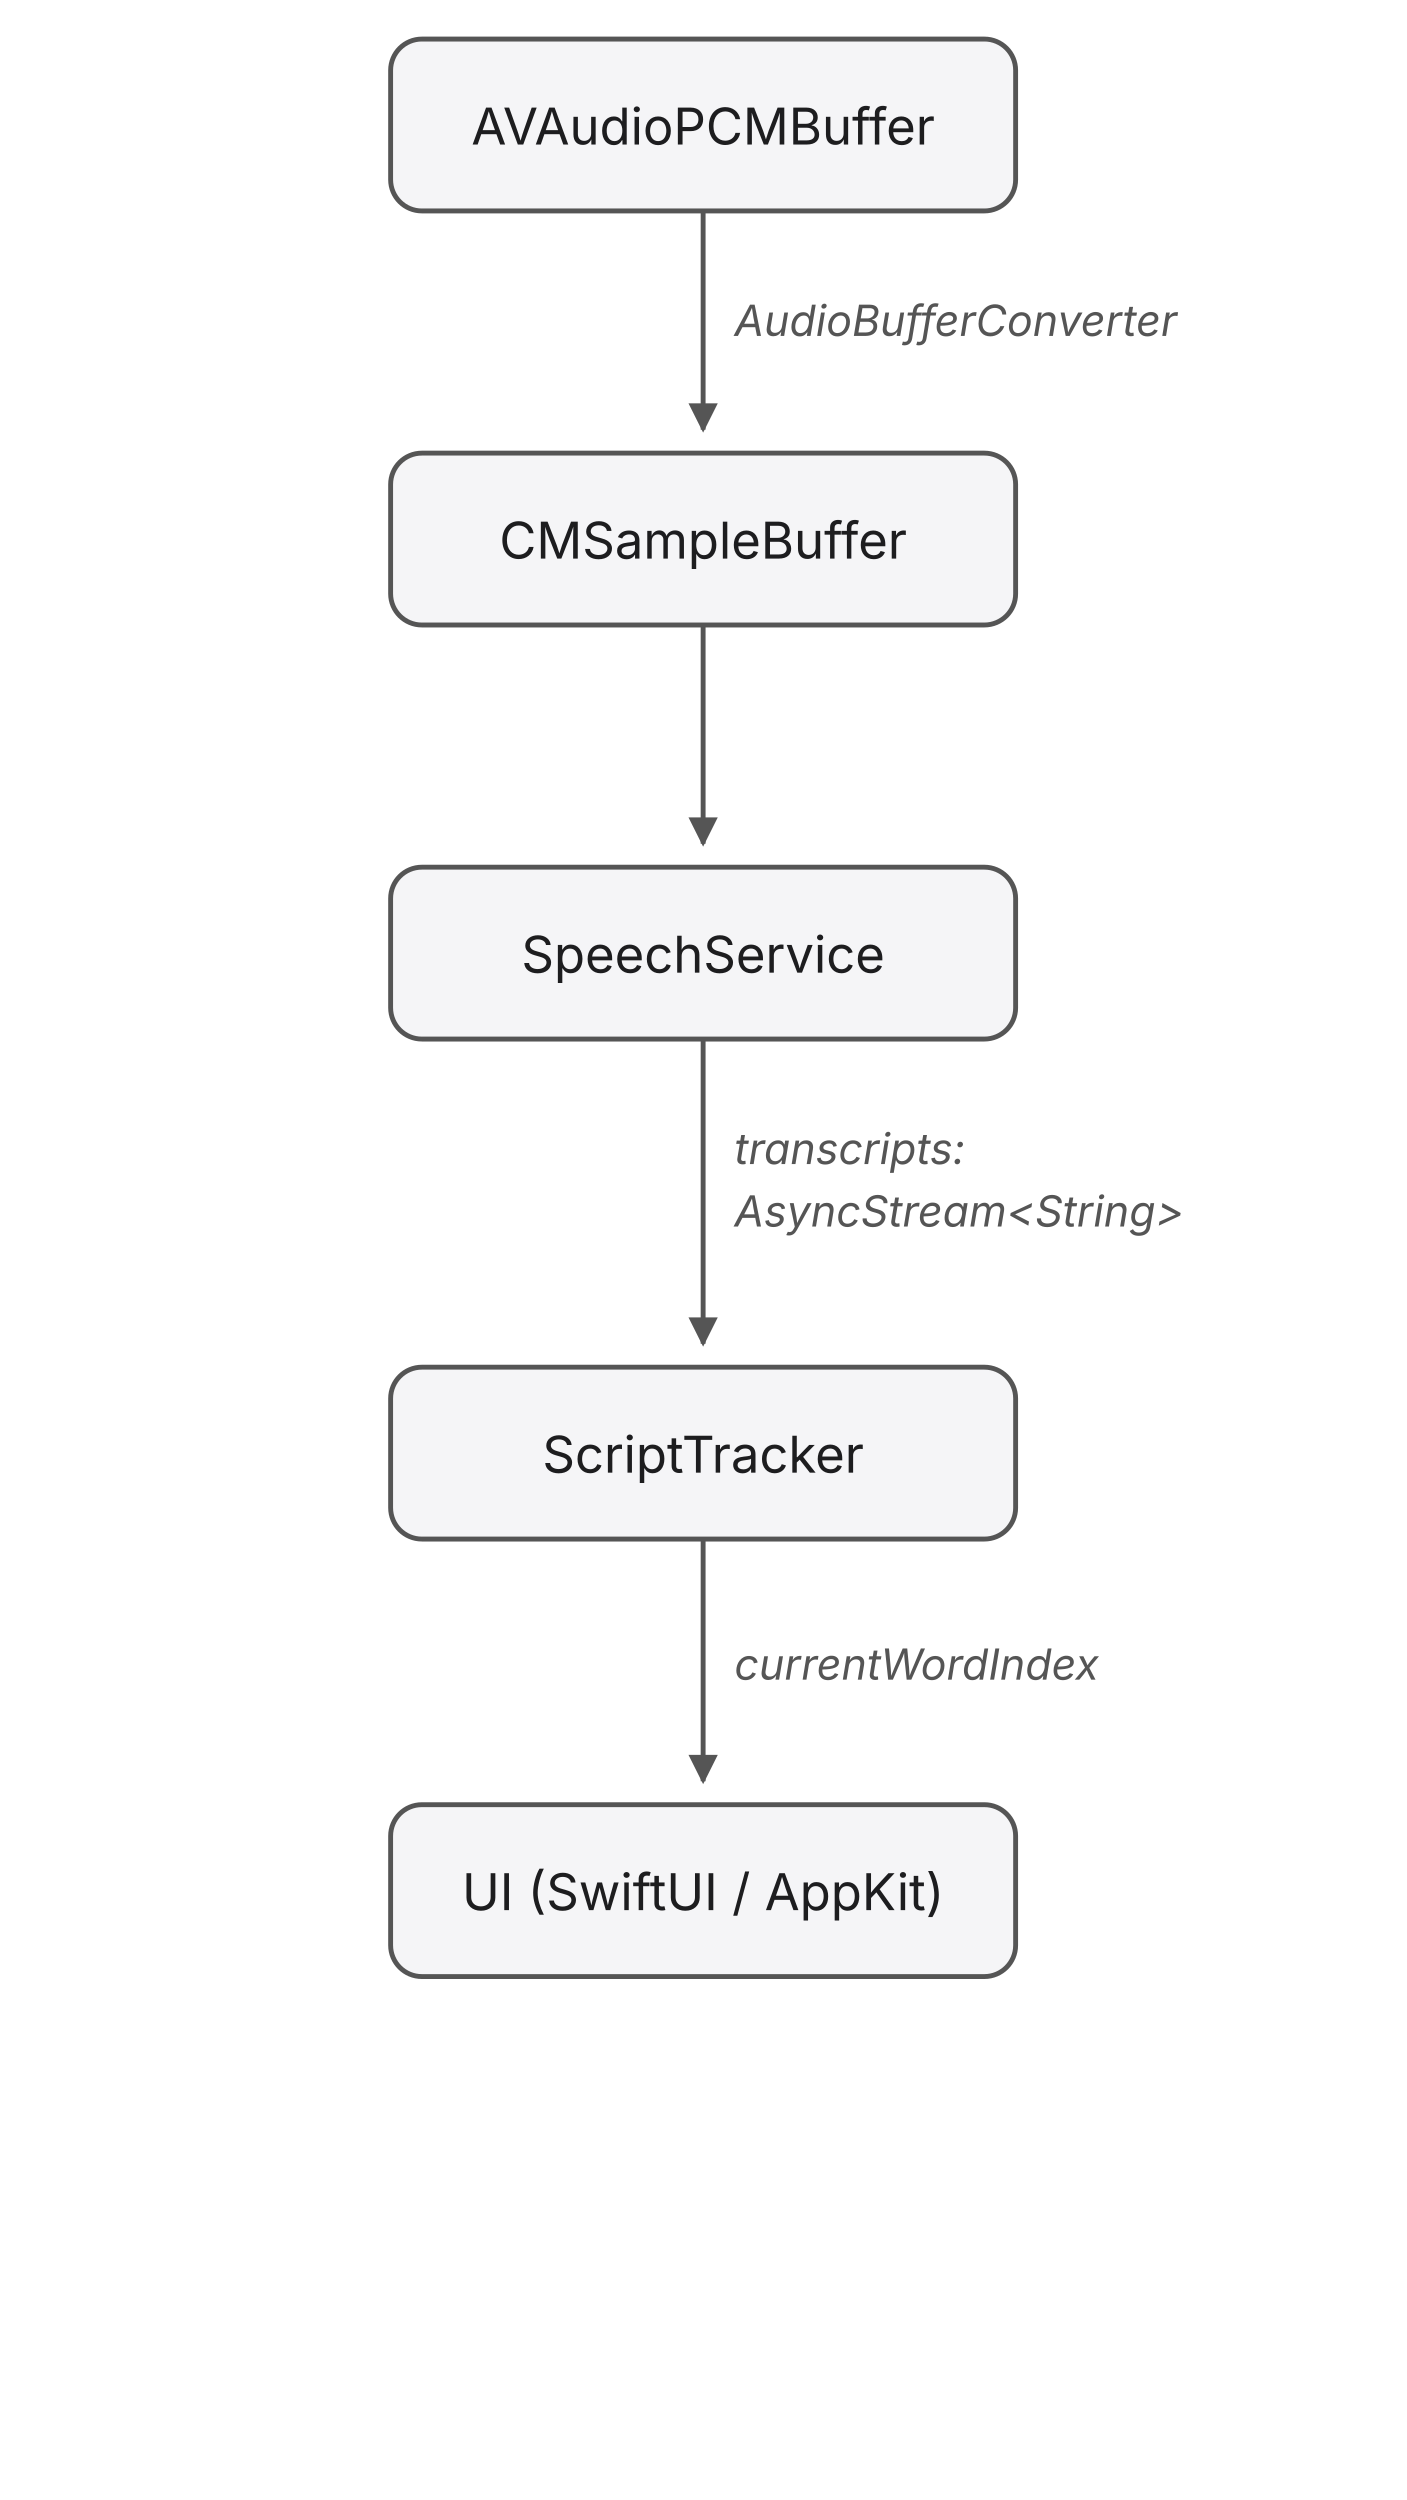
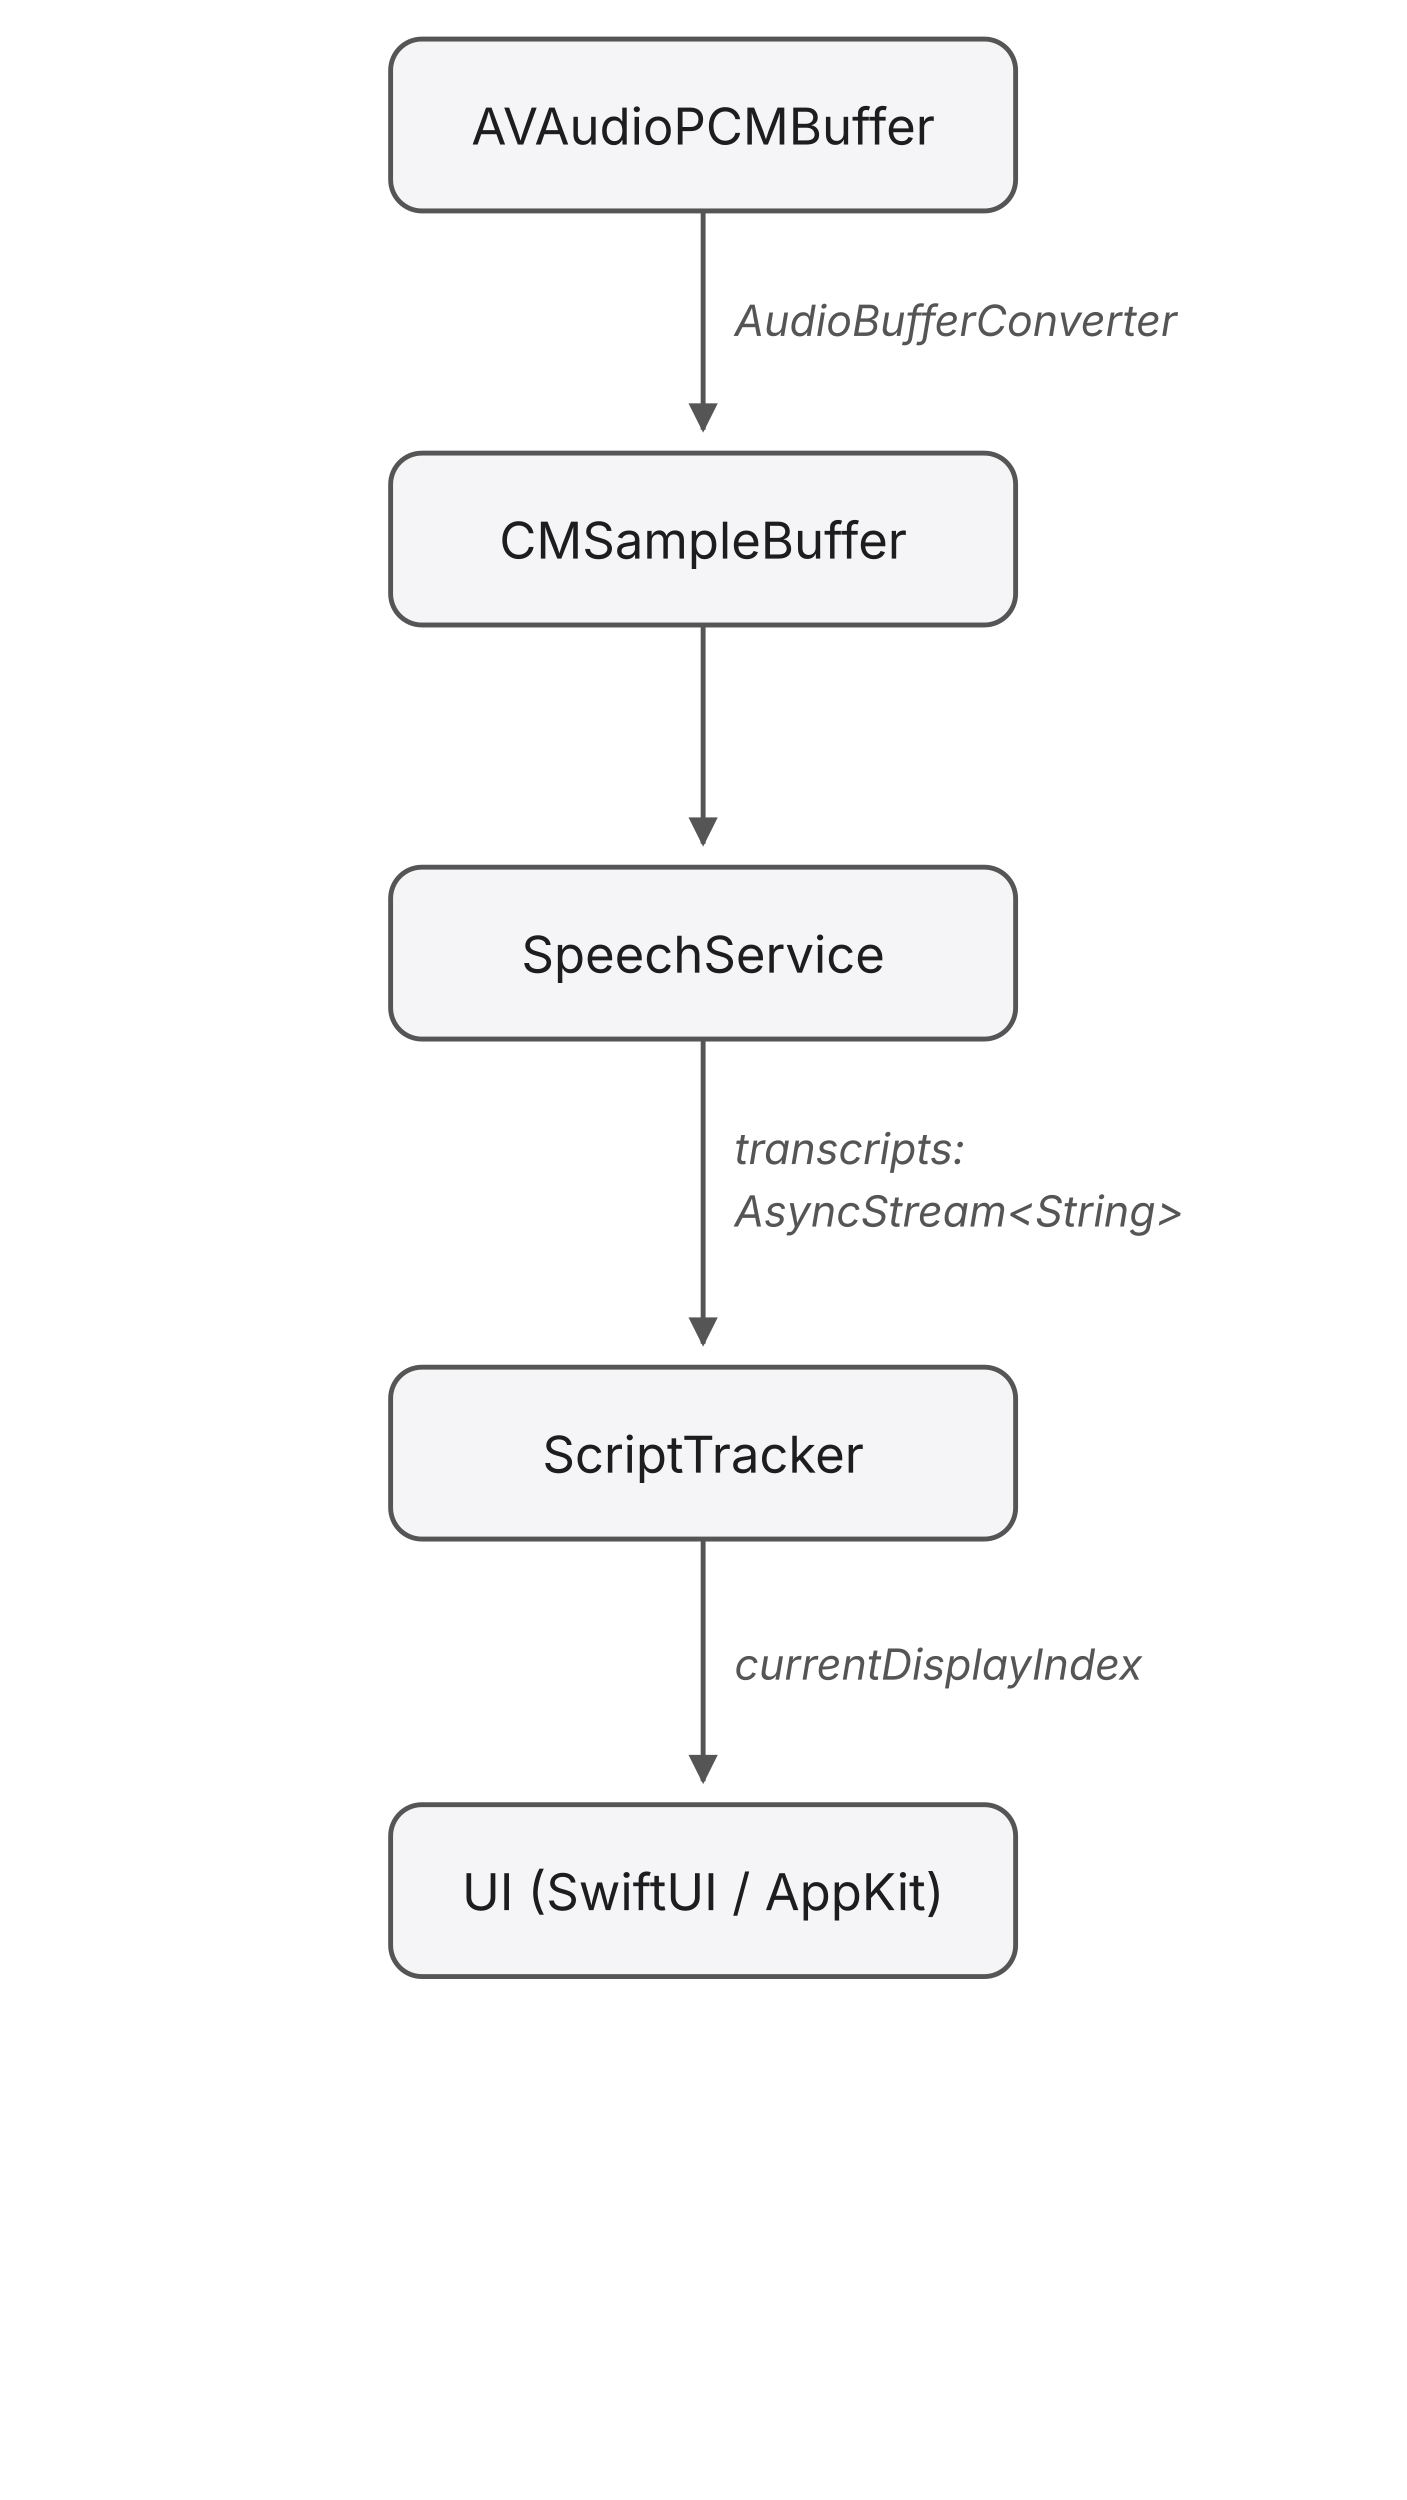
<svg xmlns="http://www.w3.org/2000/svg" viewBox="0 0 360 640" font-family="-apple-system, BlinkMacSystemFont, 'Helvetica Neue', sans-serif" font-size="13">
  <defs>
    <marker id="arrow" viewBox="0 0 10 10" refX="9" refY="5" markerWidth="6" markerHeight="6" orient="auto">
      <path d="M0,0 L10,5 L0,10 z" fill="#555" />
    </marker>
    <style>
      .node { fill: #f5f5f7; stroke: #555; stroke-width: 1.25; rx: 8; ry: 8; }
      .label { fill: #1d1d1f; }
      .edge { stroke: #555; stroke-width: 1.25; fill: none; }
      .edge-label { fill: #555; font-size: 11px; font-style: italic; }
      @media (prefers-color-scheme: dark) {
        .node { fill: #1d1d1f; stroke: #c7c7cc; }
        .label { fill: #f5f5f7; }
        .edge { stroke: #c7c7cc; }
        .edge-label { fill: #c7c7cc; }
        marker path { fill: #c7c7cc; }
      }
    </style>
  </defs>
  <rect class="node" x="100" y="10" width="160" height="44" />
  <text class="label" x="180" y="37" text-anchor="middle">AVAudioPCMBuffer</text>
  <path class="edge" d="M180,54 L180,110" marker-end="url(#arrow)" />
  <text class="edge-label" x="188" y="86">AudioBufferConverter</text>
  <rect class="node" x="100" y="116" width="160" height="44" />
  <text class="label" x="180" y="143" text-anchor="middle">CMSampleBuffer</text>
  <path class="edge" d="M180,160 L180,216" marker-end="url(#arrow)" />
  <rect class="node" x="100" y="222" width="160" height="44" />
  <text class="label" x="180" y="249" text-anchor="middle">SpeechService</text>
  <path class="edge" d="M180,266 L180,344" marker-end="url(#arrow)" />
  <text class="edge-label" x="188" y="298">transcripts:</text>
  <text class="edge-label" x="188" y="314">AsyncStream&lt;String&gt;</text>
  <rect class="node" x="100" y="350" width="160" height="44" />
  <text class="label" x="180" y="377" text-anchor="middle">ScriptTracker</text>
  <path class="edge" d="M180,394 L180,456" marker-end="url(#arrow)" />
-   <text class="edge-label" x="188" y="430">currentWordIndex</text>
+   <text class="edge-label" x="188" y="430">currentDisplayIndex</text>
  <rect class="node" x="100" y="462" width="160" height="44" />
  <text class="label" x="180" y="489" text-anchor="middle">UI (SwiftUI / AppKit)</text>
</svg>
